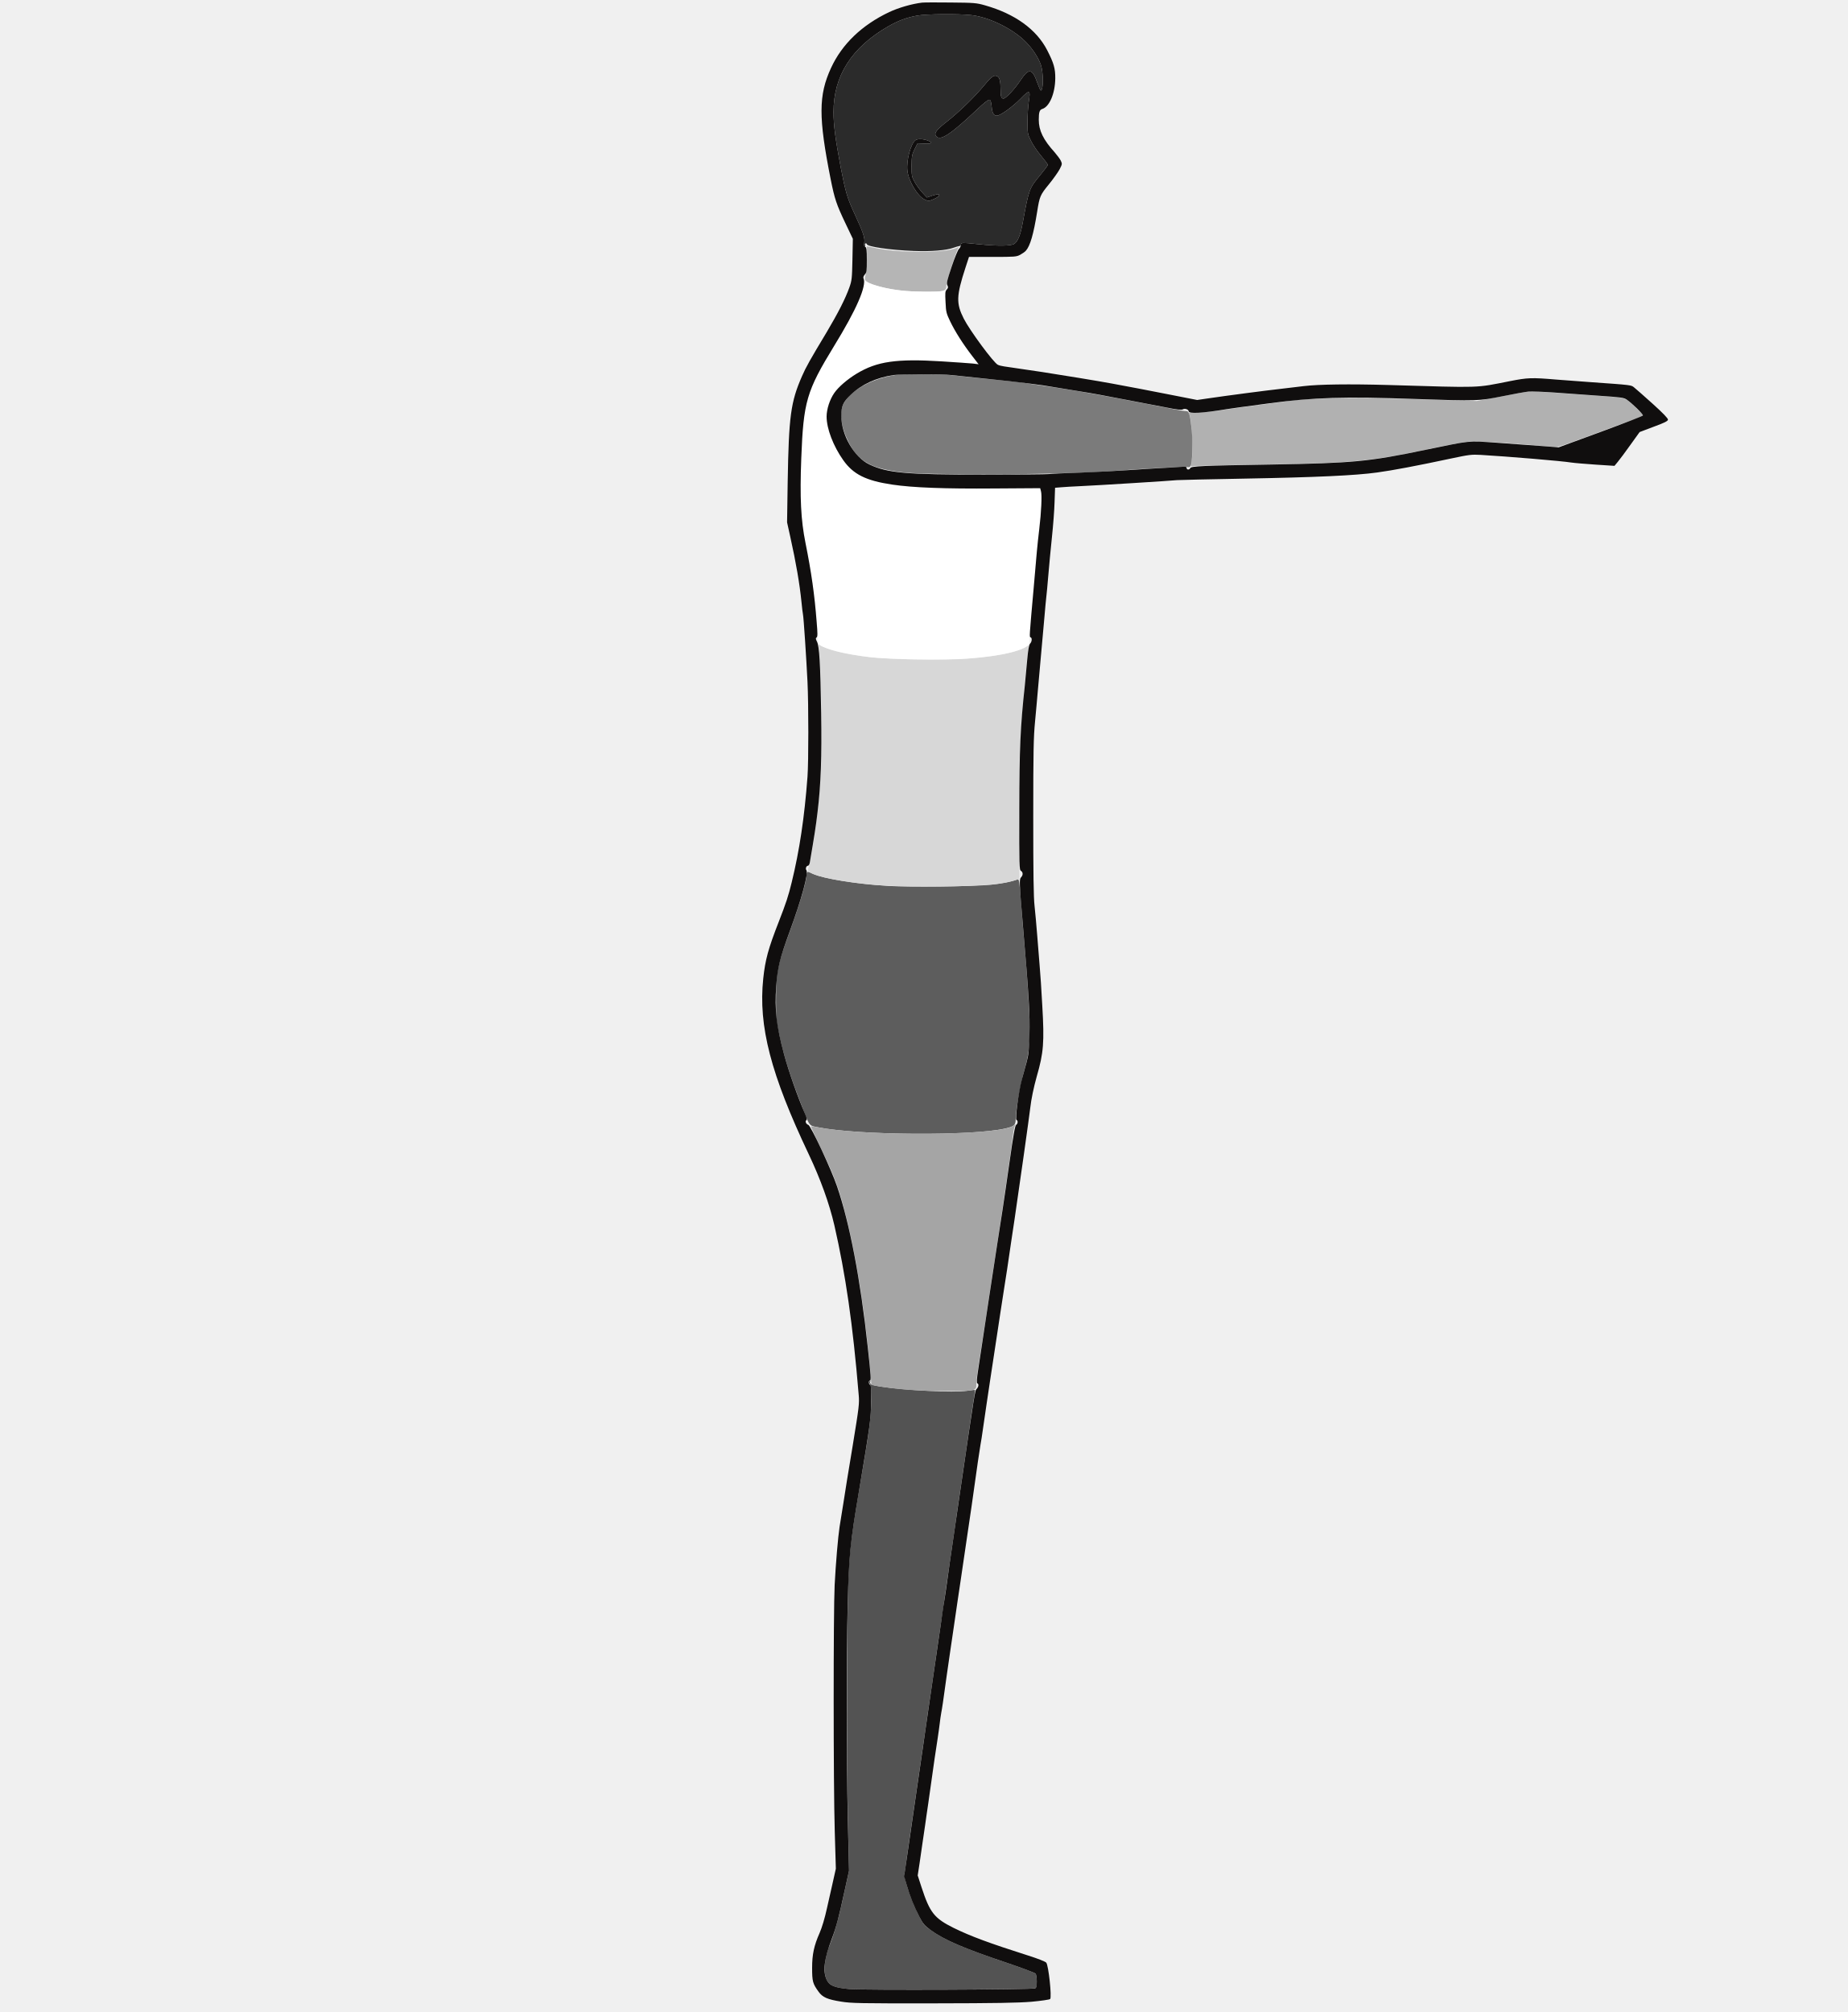
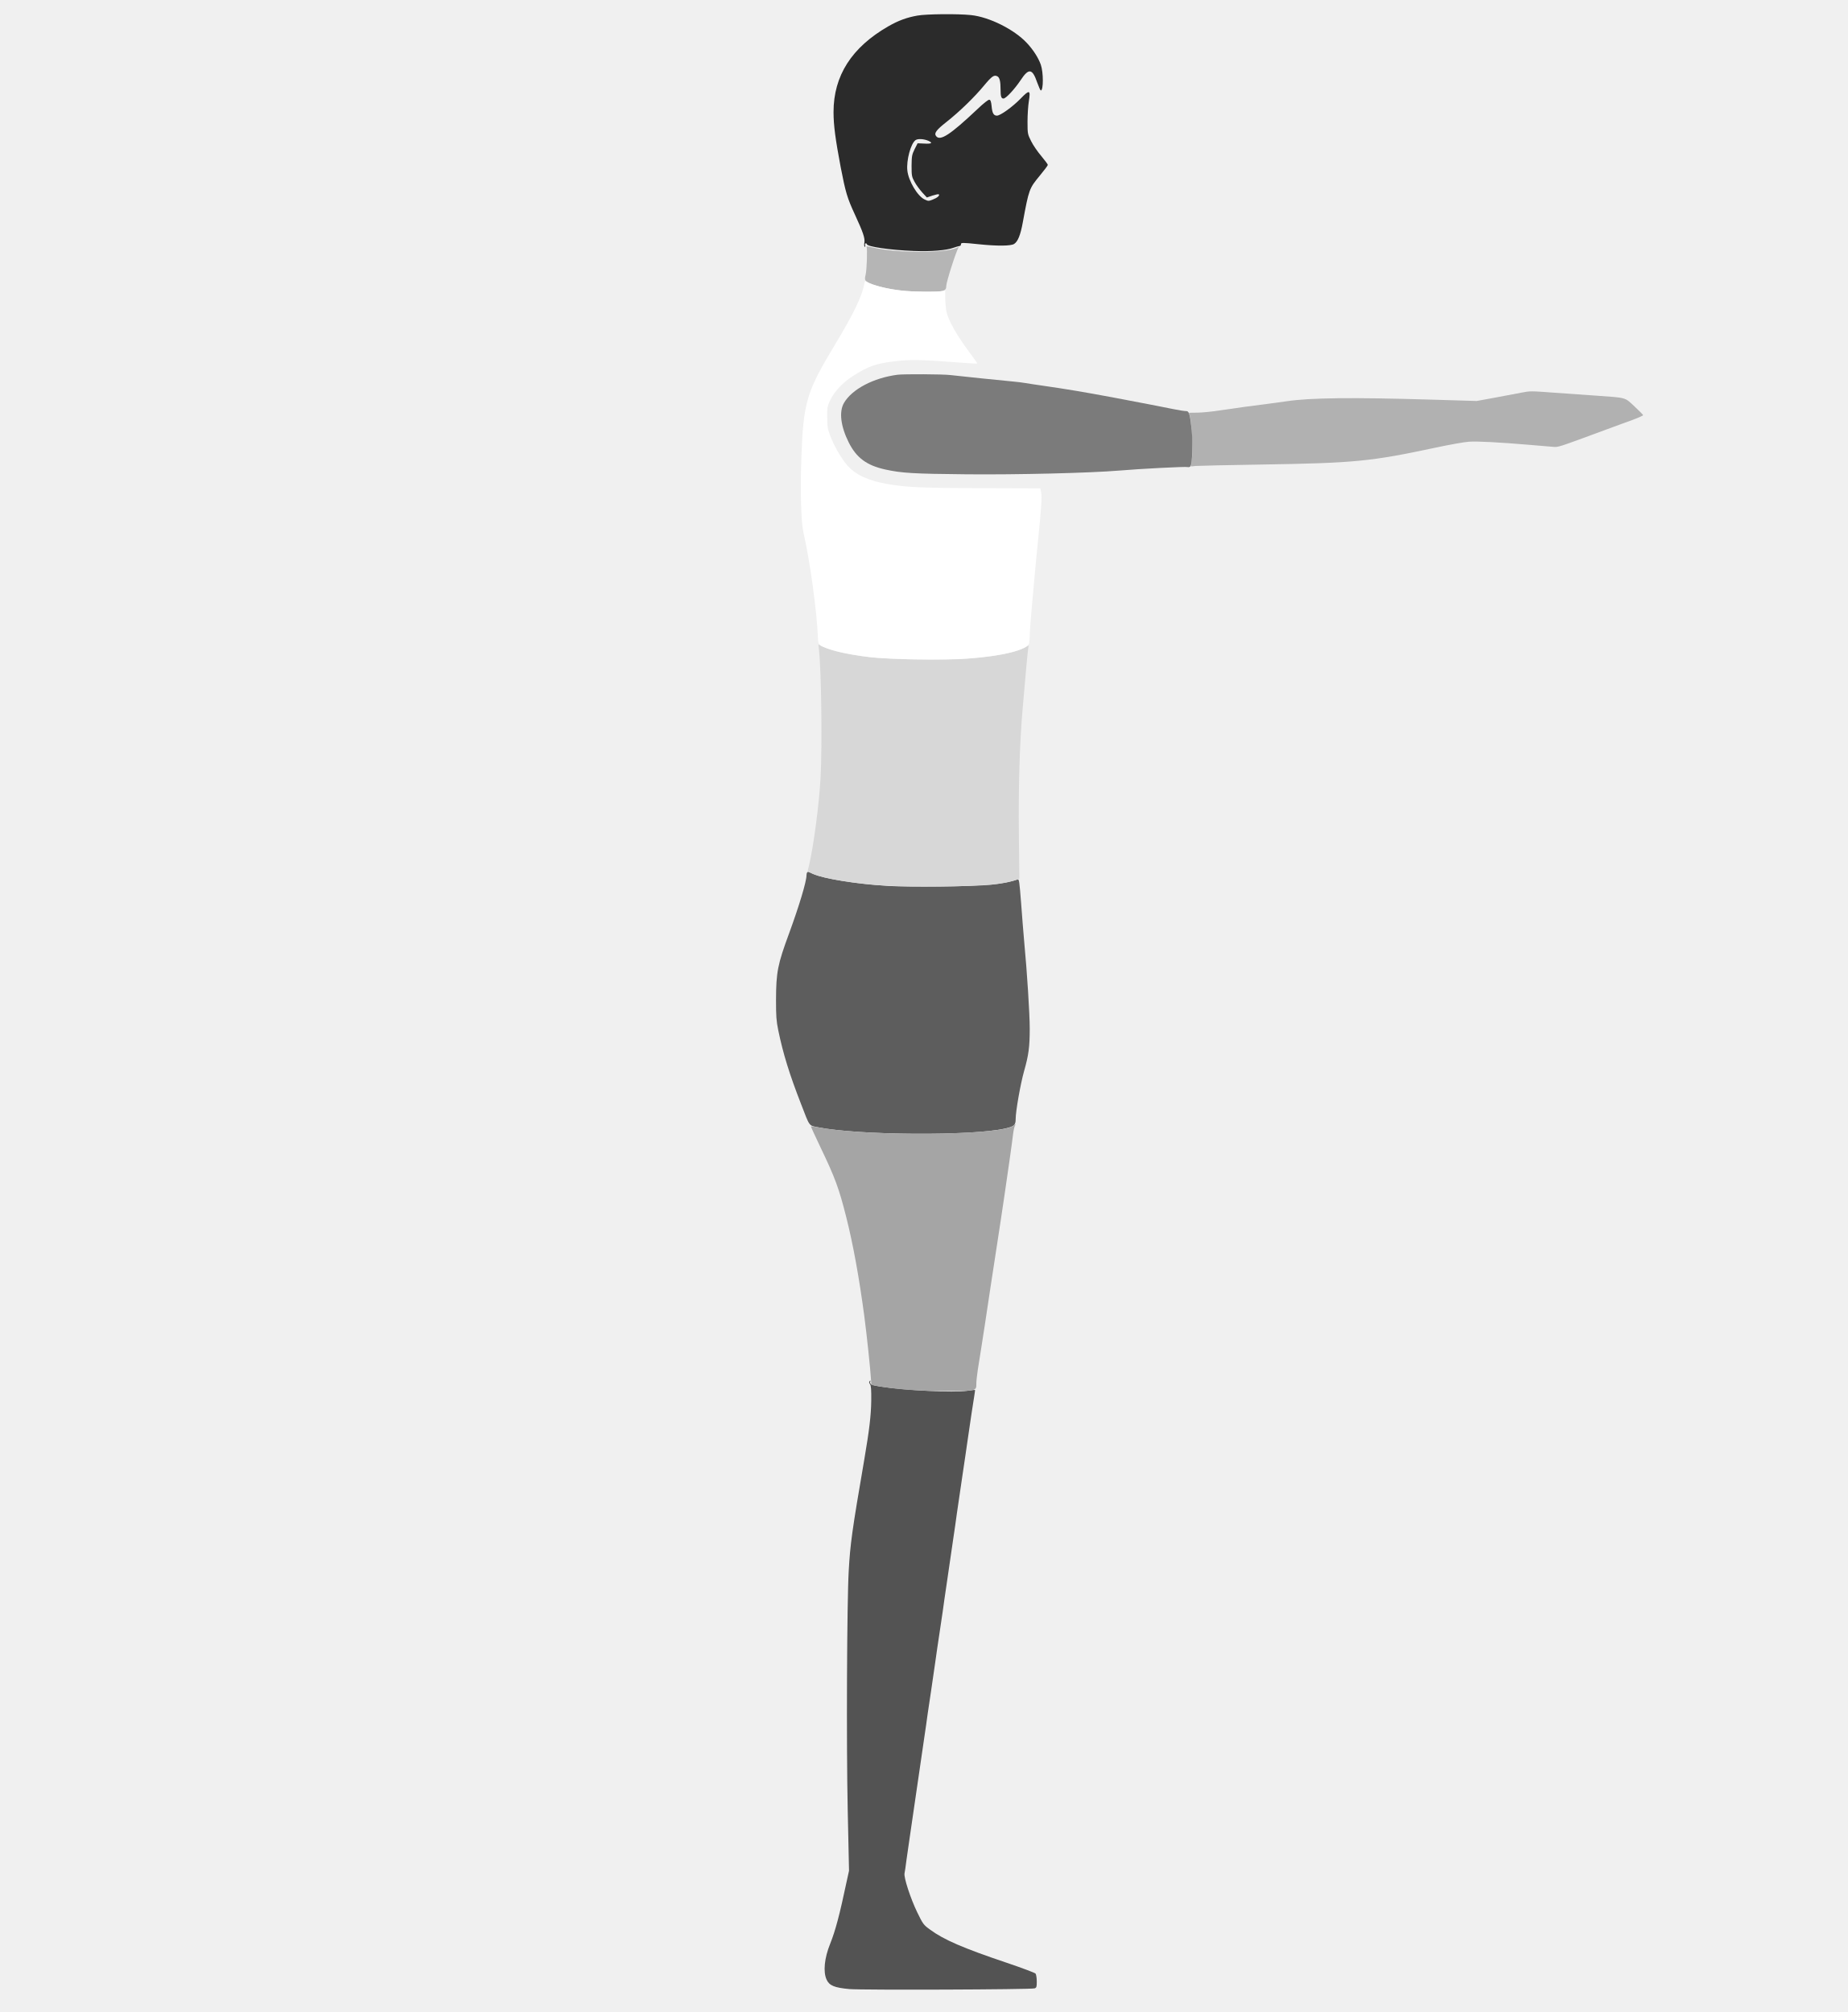
<svg xmlns="http://www.w3.org/2000/svg" width="1837" height="2001" viewBox="0 0 1837 2001" version="1.1">
  <path d="M 864.5 1374 C 864.1 1374.6 864.4 1375.8 865.2 1376.7 C 866.2 1377.9 866.5 1382.1 866.4 1393 C 866.2 1407.7 864.5 1422.2 859.4 1452 C 847.3 1522.3 845.5 1535.6 844 1562.2 C 842.2 1592.9 841.6 1736 843 1800.2 L 844.3 1860.5 L 842 1871 C 834.9 1904.6 830.8 1920 825.6 1933 C 819.8 1947.3 818.4 1961 822 1968.8 C 824.7 1974.7 829.6 1976.8 844.7 1978.2 C 857.6 1979.3 1024.7 1978.7 1028.8 1977.5 C 1030.8 1976.8 1031 1976.1 1031 1970.6 C 1031 1967.1 1030.4 1963.7 1029.8 1962.8 C 1029.1 1962 1016.1 1957.1 1001 1952 C 957.9 1937.5 938.4 1929.1 924.8 1919 C 918.3 1914.3 917.8 1913.5 912.1 1901.8 C 905.5 1888.2 898.6 1867.1 899.5 1863.1 C 899.8 1861.7 900.7 1855.8 901.4 1850 C 902.2 1844.2 903.8 1833 905 1825 C 906.2 1817 907.8 1806.2 908.5 1801 C 909.2 1795.8 910.8 1785 912 1777 C 913.2 1769 914.8 1758.2 915.5 1753 C 916.2 1747.8 917.8 1737 919 1729 C 920.2 1721 921.8 1710 922.5 1704.5 C 923.3 1699 924.9 1688.4 926 1681 C 927.1 1673.6 928.9 1661.2 930 1653.5 C 931 1645.8 932.9 1633.4 934 1626 C 935.1 1618.6 936.7 1608 937.5 1602.5 C 938.2 1597 939.8 1586 941 1578 C 942.2 1570 943.8 1559.2 944.5 1554 C 945.2 1548.8 946.8 1538 948 1530 C 949.2 1522 950.8 1511 951.5 1505.5 C 952.3 1500 954.8 1483.1 957 1468 C 959.3 1452.9 961.7 1436 962.5 1430.5 C 964.9 1413.9 967.9 1393.8 968.9 1388 C 969.4 1385 969.7 1382.4 969.6 1382.3 C 969.5 1382.2 966.1 1382.6 962 1383.2 C 947.8 1385.2 900.9 1382.9 875 1378.9 C 867 1377.6 864.6 1376.5 865.4 1374.3 C 866 1372.8 865.4 1372.6 864.5 1374" stroke="none" fill="#535353" fill-rule="evenodd" id="MACRO_BP_LOWER_LEG" />
  <path d="M 1513 390.5 C 1509.4 391.2 1498 393.4 1487.5 395.3 L 1468.5 398.8 L 1422 397.4 C 1344.4 395.1 1302.6 395.6 1280 399 C 1276.4 399.5 1267.9 400.7 1261 401.6 C 1244.7 403.6 1231.9 405.4 1213.5 408.1 C 1205.3 409.4 1194.9 410.4 1190.4 410.4 L 1182.3 410.5 L 1183.2 413.5 C 1184.9 419.6 1186.3 445.3 1185.4 454.7 L 1184.4 463.9 L 1189 463.4 C 1191.5 463.2 1221 462.5 1254.5 462 C 1347.7 460.5 1362.9 459 1428.5 445 C 1441.7 442.2 1456.2 439.6 1460.7 439.3 C 1468.9 438.7 1490.1 439.8 1522 442.5 C 1531.6 443.3 1541.8 444.2 1544.5 444.4 C 1549.8 444.8 1548.3 445.3 1596.5 427.5 C 1605.8 424.1 1618.1 419.5 1623.8 417.5 C 1629.4 415.4 1634 413.3 1634 412.9 C 1634 412.5 1630.1 408.6 1625.4 404.2 C 1615.3 394.9 1618.4 395.7 1586 393.4 C 1574.2 392.6 1555.7 391.3 1545 390.5 C 1522.2 388.8 1521.5 388.8 1513 390.5" stroke="none" fill="#b1b1b1" fill-rule="evenodd" id="MACRO_BP_FOREARM" />
  <path d="M 802.7 867.7 C 802.3 868 802 869.3 802 870.6 C 802 876.7 794.7 901 784.8 928 C 773.3 959.2 771.8 966.7 771.7 994.5 C 771.7 1010.6 772 1015.2 773.9 1024.5 C 778.7 1047.8 785.1 1068.5 796.6 1098 C 805.6 1121.3 804.1 1119.2 814 1121.2 C 853.7 1129.1 966 1129.9 999.3 1122.4 C 1008.5 1120.3 1010 1119 1010 1113.1 C 1010 1105.1 1014.8 1078 1018.4 1065.2 C 1022.9 1049.4 1024 1041.2 1024 1023 C 1024 1008.5 1021.4 967.1 1018.5 936.5 C 1017.8 928.3 1016.3 910.8 1015.4 897.7 C 1013.8 877.2 1013.4 874 1012 874.6 C 1007.1 876.5 995 879 985.5 879.9 C 967.8 881.7 904 882.4 883.5 881.1 C 850.5 878.9 819.5 874 808.4 869.1 C 803 866.7 803.5 866.8 802.7 867.7" stroke="none" fill="#5d5d5d" fill-rule="evenodd" id="MACRO_BP_HIPS" />
  <path d="M 814.4 646.3 C 816.8 667.1 817.7 742 816 773.5 C 814.6 799.5 809.1 841.4 804.6 860.3 L 803.2 866.2 L 806.3 868 C 812.7 872 835.5 876.6 863 879.5 C 883.4 881.7 928.6 882.4 961 881.1 C 988.2 880 999.4 878.7 1008.8 875.6 L 1013.7 874 L 1013.2 830.2 C 1012.7 781.7 1014 738.8 1016.9 705.5 C 1018 693.4 1019.6 675.4 1020.4 665.5 C 1021.3 655.6 1022.2 646.3 1022.5 644.7 L 1023 642 L 1018.2 644.4 C 1003.2 651.9 969.8 656 922.6 656 C 873.7 656 836.8 651.5 819.3 643.5 L 813.9 641 L 814.4 646.3" stroke="none" fill="#d7d7d7" id="MACRO_BP_ABDOMEN" fill-rule="evenodd" />
  <path d="M 892.5 372.7 C 868.7 375.8 847.3 387 839.3 400.7 C 834.2 409.4 836 424 844 440 C 851.7 455.3 861.8 462.8 880.2 466.9 C 896.4 470.5 908.2 471.2 960.9 471.7 C 1011.5 472.2 1084.4 470.4 1113 468 C 1133.9 466.2 1179.1 463.9 1180.9 464.5 C 1181.9 464.8 1183.2 464.5 1183.8 463.8 C 1185.6 461.6 1186.3 441.5 1185.1 428.5 C 1183.7 413.7 1182.5 409 1180.2 408.9 C 1177.5 408.8 1172.9 408.1 1167.5 407 C 1156.9 404.8 1132.8 400.2 1108 395.5 C 1077.6 389.8 1061.3 387.1 1036.5 383.5 C 1030.5 382.7 1023 381.5 1020 381 C 1017 380.5 1011.6 379.8 1008 379.5 C 998 378.6 953.4 374 945 373 C 937.8 372.1 898.7 371.9 892.5 372.7" fill="#7b7b7b" stroke="none" fill-rule="evenodd" id="MACRO_BP_UPPER_ARM" />
  <path stroke="none" fill="#b5b5b5" fill-rule="evenodd" id="MACRO_BP_NECK" d="M 861.7 245.3 C 862.7 246.9 862 268.4 860.8 273.3 C 859.3 279.1 860.1 280.1 868.3 283 C 881.6 287.7 899 290.1 920.3 290.1 C 938.7 290.2 941 289.5 941 284.3 C 941 280.5 951.2 248.6 953.2 246.3 C 953.9 245.4 953.3 245.5 951.4 246.5 C 940.1 252 890.1 251.7 867.8 246.1 C 864.1 245.2 861.4 244.8 861.7 245.3" />
  <path d="M 1008 1119.4 C 997.7 1129.2 864.5 1130.6 815.1 1121.4 C 810.5 1120.6 806.6 1120 806.4 1120.2 C 806.3 1120.4 810.5 1129.8 815.9 1141 C 830.5 1171.4 834.3 1181.8 841.6 1210.7 C 848.5 1238.2 854.3 1270.2 859.5 1309 C 862 1327.9 865.6 1362.2 866.2 1372.5 L 866.5 1377.4 L 873.9 1378.7 C 892.9 1381.9 914.2 1383.4 939.5 1383.4 C 970 1383.5 971 1383.3 970.9 1376.8 C 970.8 1374.4 971.5 1367.8 972.4 1362 C 973.3 1356.2 974.7 1347.5 975.5 1342.5 C 976.9 1333.9 981 1307.2 985.1 1279.5 C 988.5 1257.2 989.9 1247.9 992 1234.5 C 993.1 1227.3 994.7 1217 995.5 1211.5 C 996.3 1206 997.9 1195.4 999 1188 C 1001.8 1169.2 1006.7 1134.7 1007.5 1127.5 C 1007.9 1124.2 1008.7 1120.7 1009.2 1119.8 C 1010.3 1117.6 1009.9 1117.5 1008 1119.4" stroke="none" fill="#a5a5a5" id="MACRO_BP_UPPER_LEG" fill-rule="evenodd" />
  <path d="M 859.4 282.8 C 857.2 294.7 848.8 312.1 830.5 342.5 C 801.9 389.8 798.9 399.9 796.9 455.6 C 795.7 487 796.6 519 798.9 529.2 C 805.6 558.4 812.5 609.1 813.4 634.9 C 813.5 638.8 814.1 640.6 815.5 641.6 C 821.3 645.8 841.1 650.6 865 653.6 C 882.9 655.8 941 656.7 961.7 655.1 C 996.9 652.4 1021.6 646.3 1023.4 639.8 C 1023.7 638.5 1024 635 1024 632 C 1024 629 1024.9 616.6 1026 604.5 C 1030.2 557.8 1031.2 547.1 1032.6 534 C 1035.5 505.5 1036.2 494.5 1035.4 490.1 L 1034.5 485.7 L 975 485.5 C 915.7 485.3 902.1 484.7 882.6 481.4 C 863.4 478.1 850.5 472.1 842.3 462.5 C 836.5 455.7 829.4 443.4 825.7 433.7 C 823 426.5 822.6 424.2 822.6 415 C 822.5 405.3 822.7 404 825.6 398 C 829.6 389.5 838.1 380.4 847.8 374.2 C 863.1 364.4 870.6 361.7 888.1 359.5 C 905.9 357.3 914.2 357.5 960 361 C 966.3 361.5 971.6 361.7 971.8 361.5 C 972 361.3 969.2 357.3 965.6 352.5 C 951.5 333.8 942.8 318.4 941 309.1 C 940.5 306.1 940 300.4 940 296.3 L 940 288.8 L 937.3 289.5 C 933.1 290.5 906.2 290.2 896.4 289 C 881.1 287.1 867.3 283.6 862.3 280.4 C 860.2 279.1 860.1 279.2 859.4 282.8" stroke="none" fill="#ffffff" fill-rule="evenodd" id="MACRO_BP_CHEST" />
  <path d="M 912.3 15.5 C 901.6 17.4 893.3 20.5 883.5 26.1 C 846.9 47.1 828.9 75.3 828.9 111.5 C 828.9 124.7 830.8 138.6 836 166.2 C 840.9 191.4 842.5 196.9 850.2 213.5 C 858.4 231.3 860.2 236.7 859.6 241.2 C 859.2 243.2 859.4 245.1 859.9 245.4 C 860.4 245.8 860.6 245.1 860.3 244 C 860 242.9 860.3 242 860.9 242 C 861.5 242 862 242.4 862 242.8 C 862 245.3 885.3 248.7 908.8 249.6 C 925.8 250.3 941.2 249 948.2 246.4 C 950.6 245.5 953.2 244.8 954.1 244.7 C 955 244.6 955.7 243.9 955.6 243 C 955.5 241.2 957 241.2 973.2 242.9 C 991.7 244.8 1005.2 244.7 1008.5 242.6 C 1012.2 240.2 1014.8 233.8 1017.1 221.2 C 1023.2 188.1 1023.5 187.4 1034 174.7 C 1038.4 169.4 1042 164.6 1042 164 C 1042 163.4 1039.1 159.5 1035.5 155.2 C 1031.9 151 1027.3 144.3 1025.4 140.4 C 1021.9 133.4 1021.8 133 1021.8 121 C 1021.8 114.2 1022.4 105.1 1023.1 100.8 C 1025 89.2 1023.8 88.9 1014.8 98.2 C 1006.9 106.3 994.8 115 991.4 115 C 988.1 115 986.7 112.5 986.1 105.7 C 985.6 101 985.1 99.4 983.8 99.2 C 982.8 99 978.1 102.7 971.8 108.7 C 945.2 133.8 935.1 140.5 931 135.5 C 928.6 132.6 930.9 129.4 941.2 121.3 C 953.8 111.4 969.3 96.4 978.8 84.8 C 986.3 75.8 988.6 74.2 991.8 75.9 C 994.1 77.1 995 81 995 89 C 995 96 995.7 98 997.9 98 C 1000.3 98 1008.9 88.8 1014.9 79.8 C 1023 67.5 1026.6 68 1031.4 82 C 1033 86.4 1034.6 90 1035 90 C 1037.7 90 1037.7 72 1035 64.3 C 1032.6 57.5 1027.5 49.5 1021.1 42.7 C 1008.6 29.3 983.8 16.9 965.6 15 C 952.7 13.6 920.9 13.9 912.3 15.5 M 910.4 139.4 C 905.7 142.8 901.2 159.4 902.3 169.6 C 903.4 179.9 912.4 195.1 919.5 198.4 C 923 200.1 923.5 200.1 927.5 198.5 C 932 196.8 934.8 194.4 933.6 193.3 C 933.2 192.9 930.4 193.5 927.3 194.5 L 921.7 196.4 L 917.1 191.4 C 914.6 188.6 911.1 183.9 909.5 180.9 C 906.7 175.8 906.5 174.8 906.5 164.9 C 906.6 155.2 906.9 153.8 909.5 148.4 L 912.5 142.5 L 919.3 142.8 C 926.3 143.2 927.9 142.2 923.4 140.1 C 918.8 138.1 912.7 137.7 910.4 139.4" stroke="none" fill="#2b2b2b" fill-rule="evenodd" id="MACRO_BP_FACE" />
-   <path d="M 917 2.6 C 906.9 3.8 893.7 7.6 884.3 12 C 857.1 24.9 837.3 43.9 826.4 67.6 C 813.9 94.7 813.8 116.7 826.1 178.5 C 830 197.9 831.8 203.3 840.7 222 L 848.1 237.5 L 847.7 258 C 847.3 277.1 847.1 279 844.6 286 C 840.6 297.2 833.3 311.5 822 330.5 C 805.8 357.4 801.4 365.2 797.6 374 C 786.3 399.7 784.4 413.9 783.3 479.5 L 782.7 519.5 L 785.8 533.5 C 791.7 560 795.2 580.8 797 598.5 C 797.5 604 798.2 609.6 798.5 611 C 799.2 614.2 801.8 654 803 678 C 804.1 700.9 804.1 757.7 803 772.5 C 800 812.8 795 846.1 787.3 877.5 C 784 891.1 781.8 897.8 774.4 916.8 C 764 943.4 761 954.4 759 973.2 C 754 1020.5 766.5 1068.5 804.5 1148.5 C 815.9 1172.6 824.7 1196.9 829.7 1218.5 C 840.9 1267.4 848.1 1316.9 853.9 1387 C 854.7 1396 854.3 1398.8 848 1437.5 C 844.2 1460 840 1486.2 838.6 1495.5 C 837.1 1504.8 835.5 1515.2 834.9 1518.5 C 833.4 1528.2 831.1 1555 830 1576.5 C 828.7 1603.3 828.7 1774 830.1 1821 L 831.2 1858.5 L 827.5 1875 C 825.4 1884.1 823.2 1894.2 822.4 1897.6 C 820.3 1907.3 817.4 1917.1 815 1922.5 C 809.5 1934.9 807.6 1943.8 807.6 1957 C 807.6 1970.6 808.2 1972.8 814 1980.8 C 818 1986.4 822.8 1988.5 836.6 1990.7 C 846.4 1992.3 855.5 1992.5 928 1992.4 C 991 1992.3 1012.3 1991.9 1025.8 1990.8 C 1035.4 1989.9 1043.7 1988.7 1044.3 1988.1 C 1046.1 1986.3 1042.7 1954.4 1040.4 1951.9 C 1039.5 1950.8 1031.8 1947.8 1022.6 1944.9 C 983.7 1932.5 965.3 1925.7 948.4 1917.4 C 929.1 1907.8 924.7 1902.3 916.4 1876.9 L 912.6 1865.2 L 914.4 1853.4 C 915.3 1846.8 916.8 1837.2 917.5 1832 C 918.3 1826.8 919.4 1819.1 920 1815 C 920.6 1810.9 921.9 1801.2 923.1 1793.5 C 925.1 1779.7 926.2 1771.6 929.4 1749 C 930.3 1742.7 931.7 1733.5 932.5 1728.5 C 933.2 1723.5 934.2 1717 934.5 1714 C 934.8 1711 935.5 1706.3 936 1703.5 C 936.9 1698.9 937.8 1693 941.5 1666 C 942.2 1660.8 943.8 1650.2 944.9 1642.5 C 946.1 1634.8 947.7 1623.8 948.5 1618 C 949.3 1612.2 950.9 1601.4 952 1594 C 953.1 1586.6 954.7 1576 955.5 1570.5 C 956.3 1565 958.5 1549.7 960.5 1536.5 C 962.5 1523.3 965 1506.2 966.1 1498.5 C 970 1471.2 970.8 1465.4 972.4 1454 C 973.3 1447.7 974.5 1440 975 1437 C 975.6 1434 976.7 1426.8 977.5 1421 C 978.3 1415.2 979.9 1404.4 981 1397 C 982.1 1389.6 983.7 1379 984.5 1373.5 C 985.8 1364.5 986.9 1357.6 991.5 1327.5 C 992.3 1322.5 993.8 1312.4 994.9 1305 C 996.1 1297.6 997.9 1285.7 999 1278.5 C 1001 1266.2 1001.7 1261.3 1005.4 1236 C 1006.3 1230.2 1007.9 1219.4 1009 1212 C 1013.2 1183.9 1023.5 1110.7 1024.5 1102 C 1025.5 1093 1028 1081.2 1031 1070.5 C 1037.8 1047 1038.6 1036.7 1036.5 1000.4 C 1035.7 985.1 1034.5 967.3 1033.9 961 C 1033.4 954.7 1032.3 941.2 1031.5 931 C 1030.7 920.8 1029.5 907.3 1028.8 901 C 1027.8 892.6 1027.5 868.5 1027.5 812.5 C 1027.5 746.7 1027.8 732.9 1029.3 717.5 C 1030.2 707.6 1031.5 694.1 1032 687.5 C 1032.6 680.9 1034 665.8 1035 654 C 1036.1 642.2 1037.7 624.6 1038.5 615 C 1039.3 605.4 1040.2 595.7 1040.5 593.5 C 1040.8 591.3 1041.7 581.6 1042.5 572 C 1043.3 562.4 1044.9 545.3 1046.1 534 C 1047.3 522.7 1048.5 507.1 1048.7 499.3 L 1049.2 485.1 L 1055.3 484.6 C 1058.7 484.3 1067.1 483.8 1074 483.5 C 1090.2 482.8 1164 478.2 1170.5 477.5 C 1173.3 477.3 1203.4 476.6 1237.5 476 C 1308.5 474.7 1348 472.9 1369.5 469.9 C 1384.9 467.8 1408.8 463.3 1443 456 C 1460.9 452.2 1463.3 451.9 1472.5 452.4 C 1499.6 454 1553.6 458.5 1562.5 460 C 1565.8 460.5 1576.8 461.4 1587 462.1 L 1605.5 463.3 L 1608.8 459.3 C 1610.7 457.1 1616.3 449.5 1621.3 442.5 L 1630.5 429.7 L 1644.5 424.4 C 1655.2 420.5 1658.5 418.8 1658.7 417.4 C 1658.8 416.1 1653.9 411 1643.4 401.5 C 1634.8 393.8 1626.6 386.5 1625 385.3 C 1622 382.9 1623.5 383 1581 380 C 1572.5 379.4 1557.5 378.3 1547.7 377.5 C 1523 375.4 1519.1 375.6 1501.8 379 C 1466.3 386 1475.1 385.7 1380.5 382.9 C 1342.2 381.8 1311.3 382.2 1296.5 384 C 1292.1 384.6 1282.7 385.7 1275.5 386.5 C 1257.7 388.5 1221.2 393.3 1200 396.4 L 1190.5 397.8 L 1163 392.4 C 1138 387.5 1128.7 385.7 1106 381.5 C 1095.1 379.4 1052.8 372.5 1036.5 370 C 1006.2 365.5 1002.4 364.9 998.5 364.4 C 996.3 364.1 993.5 363.4 992.3 362.8 C 988 360.7 964.4 328.7 958.4 316.9 C 950.7 301.7 951 294.2 960 266.5 L 963.6 255.5 L 987.1 255.5 C 1009.1 255.5 1010.7 255.4 1014.5 253.4 C 1016.7 252.2 1019.3 250.4 1020.2 249.3 C 1024.4 244.6 1027.8 233 1031.4 210.5 C 1033.8 195.3 1034.4 193.9 1043 183.4 C 1047.4 178 1052.2 171.2 1053.7 168.4 C 1056.3 163.3 1056.4 163 1054.9 159.8 C 1054 158 1051.2 154.3 1048.8 151.5 C 1037.4 138.9 1033 129.8 1033 119.1 C 1033 111.6 1033.8 109.2 1036.4 108.4 C 1043.6 106.2 1049.2 93.1 1049.4 78 C 1049.5 68.1 1047.9 62.7 1041.4 50 C 1030.7 29.2 1009.4 13.8 979.5 5.3 C 971.1 2.9 968.8 2.7 945.5 2.5 C 931.8 2.3 918.9 2.4 917 2.6 M 912.3 15.5 C 901.6 17.4 893.3 20.5 883.5 26.1 C 846.9 47.1 828.9 75.3 828.9 111.5 C 828.9 124.7 830.8 138.6 836 166.2 C 840.9 191.4 842.5 196.9 850.2 213.5 C 858.5 231.4 860.2 236.7 859.5 241.3 C 859.1 244.1 859.3 245.2 860.5 245.6 C 861.7 246.1 862 248.4 862 258.5 C 862 269.3 861.8 271 860 273 C 858.7 274.5 858.2 276 858.7 276.9 C 862 284.1 851.7 307.9 829.5 344 C 802 389 799 399.2 796.8 455.8 C 795.3 495.1 796.4 517 801 540 C 806.9 569.4 810 591.2 812.1 618.5 C 813.1 630.3 813.1 633.3 812 634 C 811 634.6 811.1 635.5 812.4 638.1 C 814.8 642.7 815.8 660.2 816.6 709 C 817.3 752.5 816.3 780.3 813 807.6 C 811.3 821.9 809.9 831 805.3 857.8 C 805 859.5 804.2 861 803.5 861 C 801.8 861 800.7 864 801.9 865.4 C 804.2 868.2 797.2 894 785.3 926.4 C 775.6 952.8 773.3 962.1 771.9 980.9 C 770.2 1003.8 772.1 1020.3 779.6 1048.2 C 784.2 1065.4 793.6 1091.9 800.4 1107.4 C 802.3 1111.7 802.7 1113.6 801.9 1114.1 C 800.3 1115 801.6 1118.1 803.8 1118.7 C 806.2 1119.3 826.7 1163.1 832.4 1179.9 C 844.9 1216.4 855.7 1272.6 862.9 1339.5 C 866.1 1369.1 866.4 1373 865.1 1373 C 863.6 1373 863.7 1376.7 865.3 1377.3 C 866.2 1377.6 866.5 1381.4 866.3 1392.7 C 866.1 1411.2 865.4 1416.4 854.2 1483 C 845.5 1534.2 844.2 1547.5 843 1594.6 C 841.7 1649.7 841.7 1747.4 843.1 1809 L 844.3 1860.5 L 840 1880 C 834.2 1906.8 831.6 1916.6 827.3 1927.9 C 819.6 1948.2 818.1 1960.2 822 1968.8 C 824.7 1974.7 829.6 1976.8 844.7 1978.2 C 857.9 1979.4 1026.2 1978.8 1029.3 1977.5 C 1030.6 1976.9 1031 1975.5 1031 1970.6 C 1031 1967.1 1030.5 1963.7 1029.8 1962.8 C 1029.1 1962 1016.1 1957.1 1001 1952 C 958.1 1937.6 938.4 1929.1 924.9 1919.1 C 919.4 1915 917.7 1913.1 914.3 1906.4 C 909.1 1896.5 904.8 1885.7 901.6 1874.6 L 899.1 1865.9 L 903.1 1838.7 C 905.2 1823.7 908.6 1800.5 910.6 1787 C 912.5 1773.5 915.7 1751.9 917.6 1739 C 919.5 1726.1 921.7 1710.8 922.5 1705 C 923.3 1699.2 924.9 1688.4 926 1681 C 927.1 1673.6 928.7 1662.8 929.5 1657 C 930.3 1651.2 932.1 1638.8 933.5 1629.5 C 934.9 1620.2 936.5 1609.1 937 1605 C 937.6 1600.9 938.4 1595 939 1592 C 939.9 1587 940.6 1581.8 944.5 1554 C 945.9 1544.4 946.8 1537.7 953.9 1489.5 C 969.8 1381 969.4 1383.3 971.3 1381.2 C 973.3 1379.1 973.5 1376.3 971.9 1375.8 C 971 1375.5 971.3 1371.4 972.9 1361 C 974.1 1353 976 1340.9 977 1334 C 978 1327.1 980.9 1308 983.4 1291.5 C 986 1275 989.6 1251.2 991.5 1238.5 C 993.5 1225.8 995.9 1209.9 997 1203 C 998.1 1196.1 1001.2 1174.5 1004 1155 C 1007.7 1128.8 1009.4 1119.3 1010.5 1118.7 C 1012.3 1117.7 1012.5 1114.3 1010.8 1113.8 C 1009.3 1113.3 1013 1085.3 1016.1 1073.8 C 1017.2 1069.8 1019.2 1062.2 1020.7 1057 C 1022.9 1049 1023.3 1044.7 1023.7 1029.4 C 1024.3 1009.2 1023.2 990.7 1017.1 919 C 1013.6 877.9 1013.5 874.4 1015.4 872.5 C 1017.5 870.4 1017.4 867.4 1015.3 866.1 C 1013.6 865.2 1013.5 861.3 1013.6 805.3 C 1013.7 745.2 1014.7 722.5 1019.1 682 C 1019.6 676.8 1020.7 665.6 1021.4 657.2 C 1022.4 646 1023.2 641.4 1024.4 640.1 C 1026.3 638 1026.5 634.3 1024.8 633.8 C 1023.6 633.4 1023.5 634.3 1028 584 C 1029.1 571.6 1030.4 556.1 1031 549.5 C 1031.6 542.9 1032.7 532.3 1033.5 526 C 1035.5 509.8 1036.3 492.1 1035.2 488.5 L 1034.4 485.5 L 988.9 485.8 C 939 486.2 908 485 887 481.9 C 861.1 478 848.6 471.8 838.6 457.7 C 828.7 443.8 822 426.2 822 414.3 C 822 407.1 825.2 397.2 829.6 390.9 C 833.7 384.9 842.7 377.2 851.9 371.6 C 872.2 359.4 891.2 356.6 936.5 359.4 C 950.8 360.3 964.9 361.3 967.8 361.6 L 973.2 362.3 L 966.7 353.9 C 957.6 342.1 949.7 329.6 944.9 319.6 C 941.1 311.7 940.7 310.3 940.3 300.5 C 939.8 291.3 939.9 289.7 941.5 288 C 943 286.3 943.1 285.6 942.1 283.7 C 941.1 281.7 941.7 279.2 946.4 265.1 C 949.4 256.1 952.7 248.2 953.6 247.6 C 954.5 246.9 955.3 245.3 955.4 243.9 C 955.5 241.1 955.8 241.1 973.2 242.9 C 991.7 244.8 1005.2 244.7 1008.5 242.6 C 1012.2 240.2 1014.8 233.8 1017.1 221.2 C 1023.2 188.1 1023.5 187.4 1034 174.7 C 1038.4 169.4 1042 164.6 1042 164 C 1042 163.4 1039.1 159.5 1035.5 155.2 C 1031.9 151 1027.3 144.3 1025.4 140.4 C 1021.9 133.4 1021.8 133 1021.8 121 C 1021.8 114.2 1022.4 105.1 1023.1 100.8 C 1025 89.2 1023.8 88.9 1014.8 98.2 C 1006.9 106.3 994.8 115 991.4 115 C 988.1 115 986.7 112.5 986.1 105.7 C 985.6 101 985.1 99.4 983.8 99.2 C 982.8 99 978.1 102.7 971.8 108.7 C 945.2 133.8 935.1 140.5 931 135.5 C 928.6 132.6 930.9 129.4 941.2 121.3 C 953.8 111.4 969.3 96.4 978.8 84.8 C 986.3 75.8 988.6 74.2 991.8 75.9 C 994.1 77.1 995 81 995 89 C 995 96 995.7 98 997.9 98 C 1000.3 98 1008.9 88.8 1014.9 79.8 C 1023 67.5 1026.6 68 1031.4 82 C 1033 86.4 1034.6 90 1035 90 C 1037.7 90 1037.7 72 1035 64.3 C 1032.6 57.5 1027.5 49.5 1021.1 42.7 C 1008.6 29.3 983.8 16.9 965.6 15 C 952.7 13.6 920.9 13.9 912.3 15.5 M 910.4 139.4 C 905.7 142.8 901.2 159.4 902.3 169.6 C 903.4 179.9 912.4 195.1 919.5 198.4 C 923 200.1 923.5 200.1 927.5 198.5 C 932 196.8 934.8 194.4 933.6 193.3 C 933.2 192.9 930.4 193.5 927.3 194.5 L 921.7 196.4 L 917.1 191.4 C 914.6 188.6 911.1 183.9 909.5 180.9 C 906.7 175.8 906.5 174.8 906.5 164.9 C 906.6 155.2 906.9 153.8 909.5 148.4 L 912.5 142.5 L 919.3 142.8 C 926.3 143.2 927.9 142.2 923.4 140.1 C 918.8 138.1 912.7 137.7 910.4 139.4 M 888.5 373 C 871 375.7 856.6 382.4 845.7 392.9 C 838.4 399.9 836.6 403.9 836.6 413.5 C 836.6 432.6 849.4 454.8 864.7 462 C 882.5 470.4 901.1 472.1 978.3 472 C 1011.8 472 1040.8 471.8 1042.8 471.5 C 1044.8 471.2 1059.3 470.5 1075 470 C 1090.7 469.4 1112.3 468.3 1123 467.5 C 1133.7 466.7 1147.9 465.9 1154.5 465.5 C 1161.1 465.2 1169.5 464.7 1173.3 464.4 C 1178.9 464 1180 464.1 1180 465.4 C 1180 467.4 1182.9 467.5 1183.6 465.6 C 1184.4 463.6 1194.8 463.1 1264 462 C 1345.3 460.6 1361 459.2 1417.5 447.4 C 1463.7 437.9 1459 438.3 1488.1 440.3 C 1502.1 441.3 1521.7 442.7 1531.8 443.5 L 1550 444.9 L 1591.7 429.6 C 1614.7 421.1 1633.6 413.8 1633.8 413.2 C 1634.2 412 1622.9 401 1617.8 397.5 C 1614.8 395.4 1612.3 395.1 1590.5 393.6 C 1577.3 392.6 1557.3 391.2 1546 390.4 C 1534.7 389.6 1523 389.1 1520 389.4 C 1517 389.7 1505.3 391.8 1494 394.1 C 1470.2 398.8 1469.3 398.9 1408 396.8 C 1336.6 394.3 1306.3 395.2 1263 401 C 1236.7 404.5 1225.6 406 1220 406.9 C 1196 410.9 1182 411.7 1182 409 C 1182 407.2 1178.2 405.9 1176.3 407.1 C 1174.9 407.9 1170.9 407.5 1159 405.1 C 1150.5 403.4 1133.8 400.2 1122 398 C 1110.2 395.8 1097.1 393.3 1093 392.5 C 1088.9 391.7 1078.3 389.9 1069.5 388.5 C 1060.7 387.1 1051 385.5 1048 385 C 1036.3 382.8 1013.3 380 984 377 C 967.2 375.2 950.1 373.4 946 373 C 936.9 371.9 895.5 372 888.5 373" stroke="none" fill="#100e0e" fill-rule="evenodd" />
</svg>
